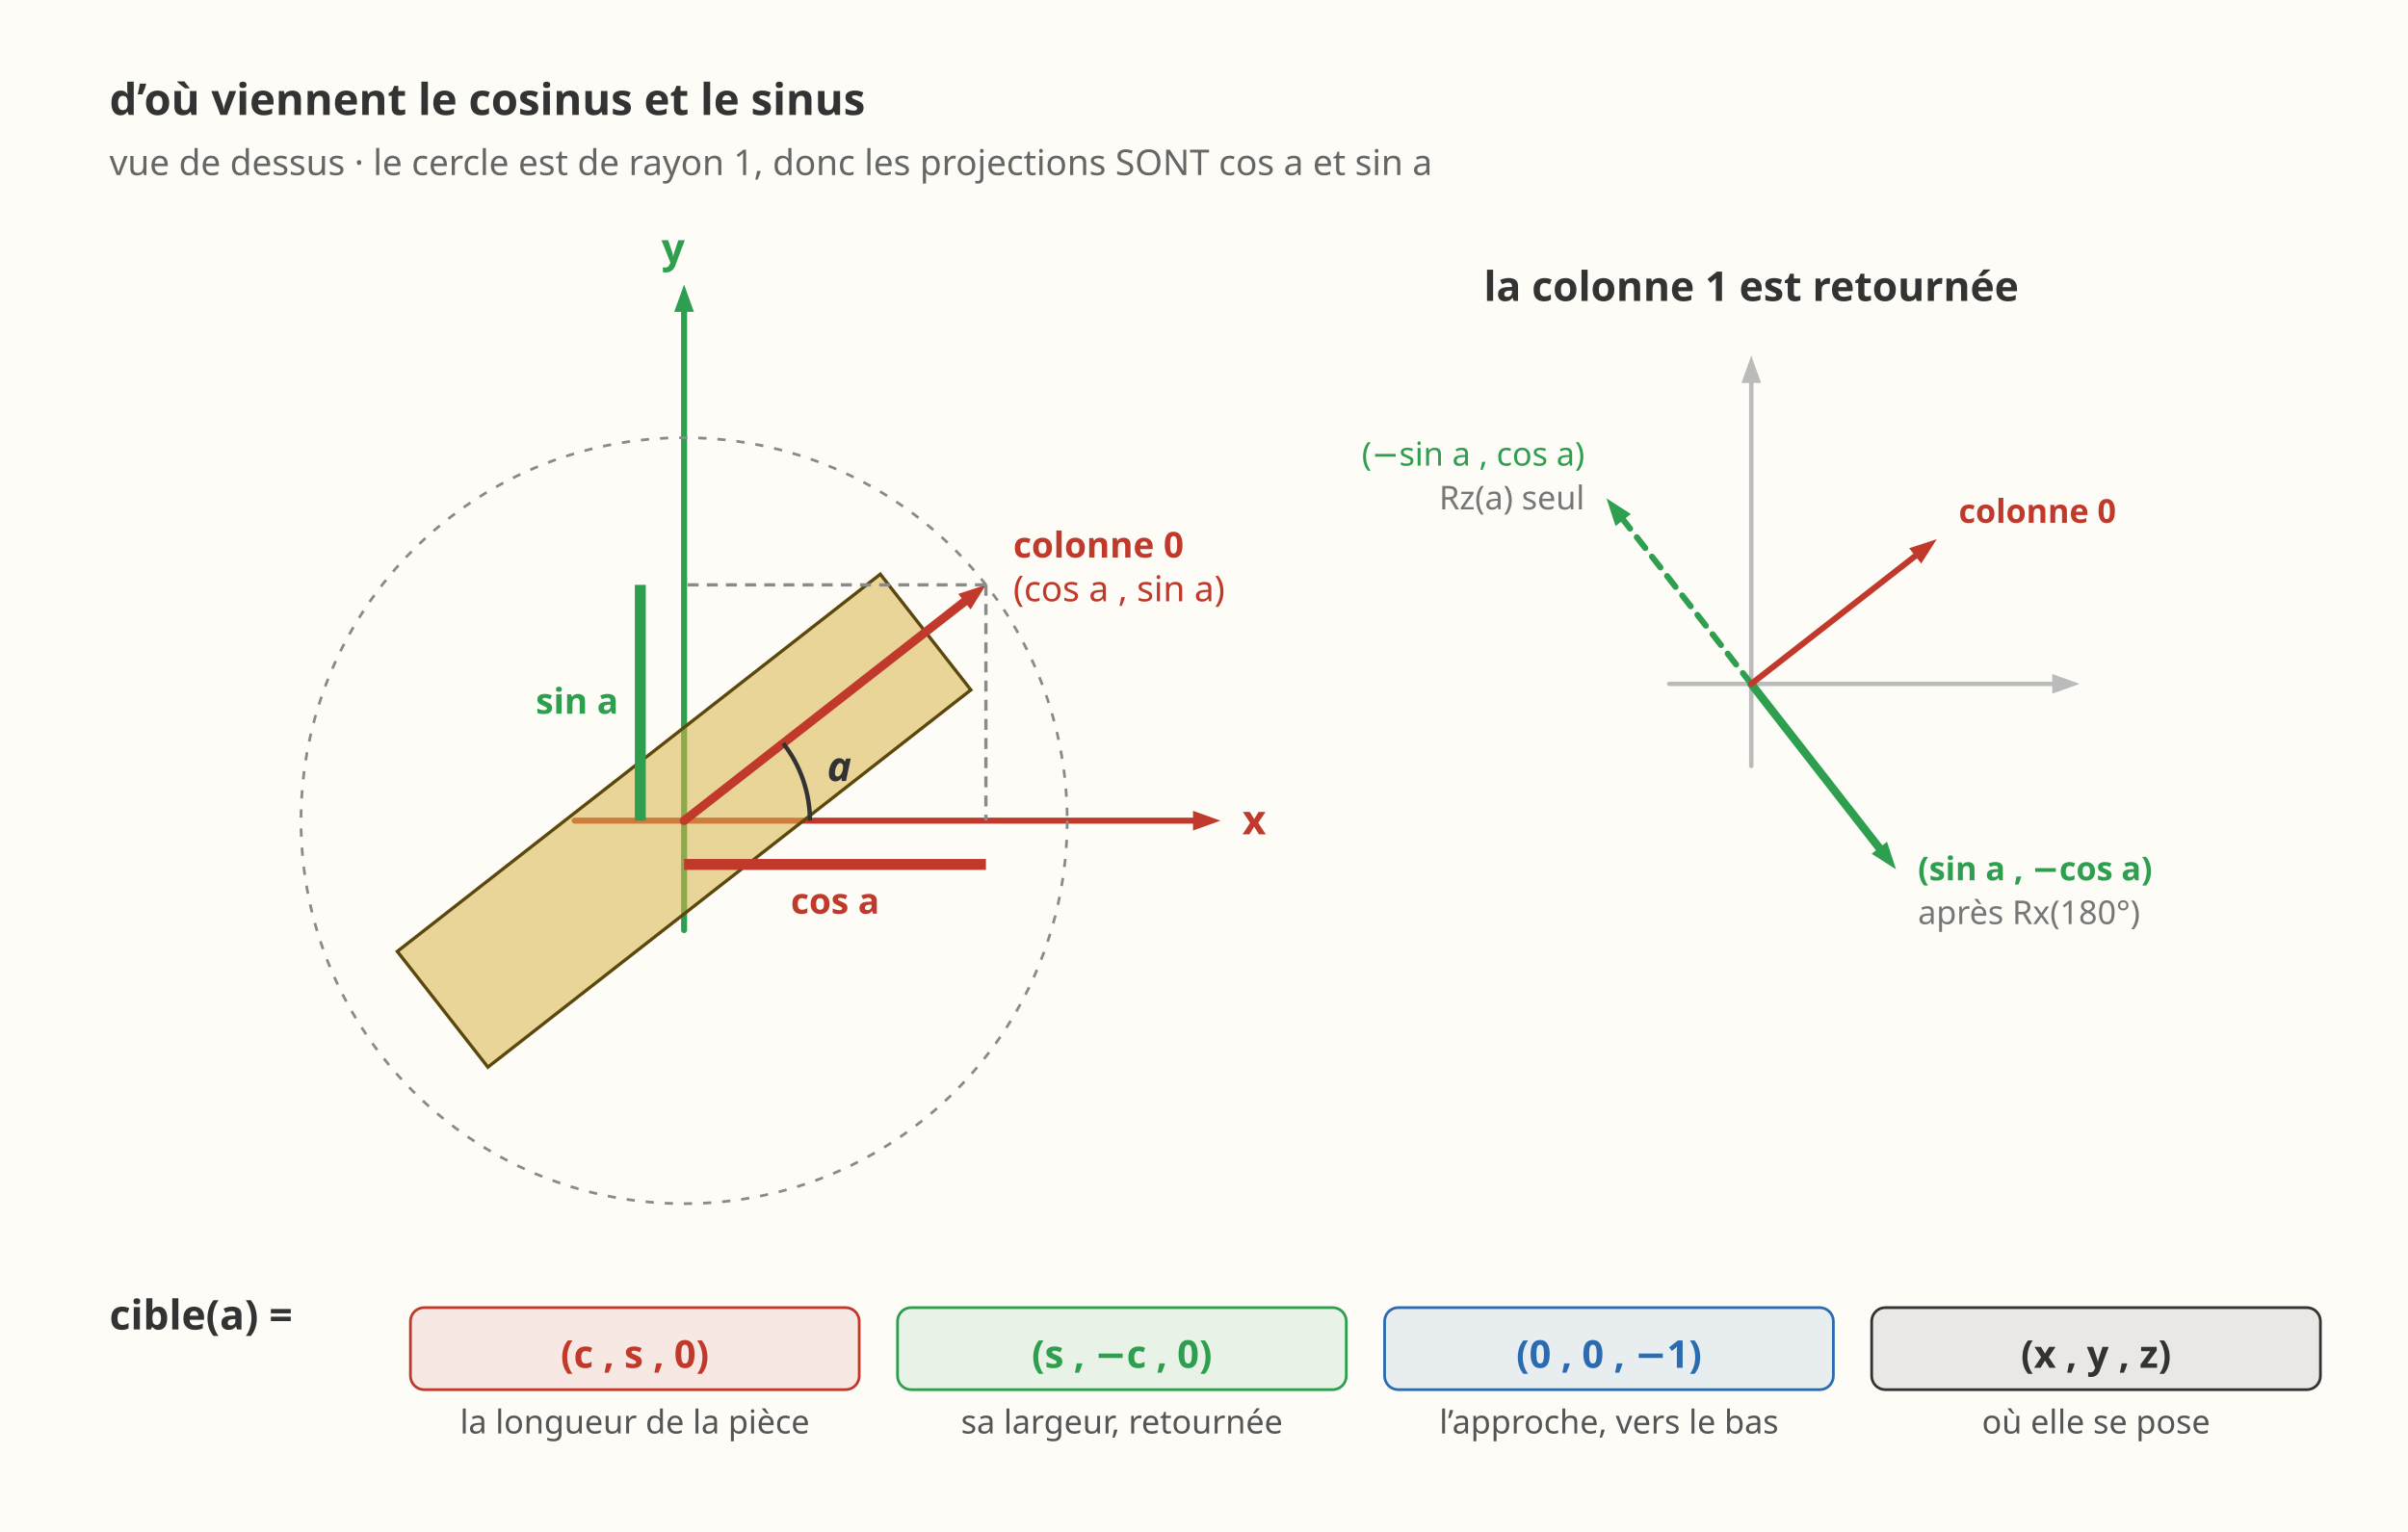
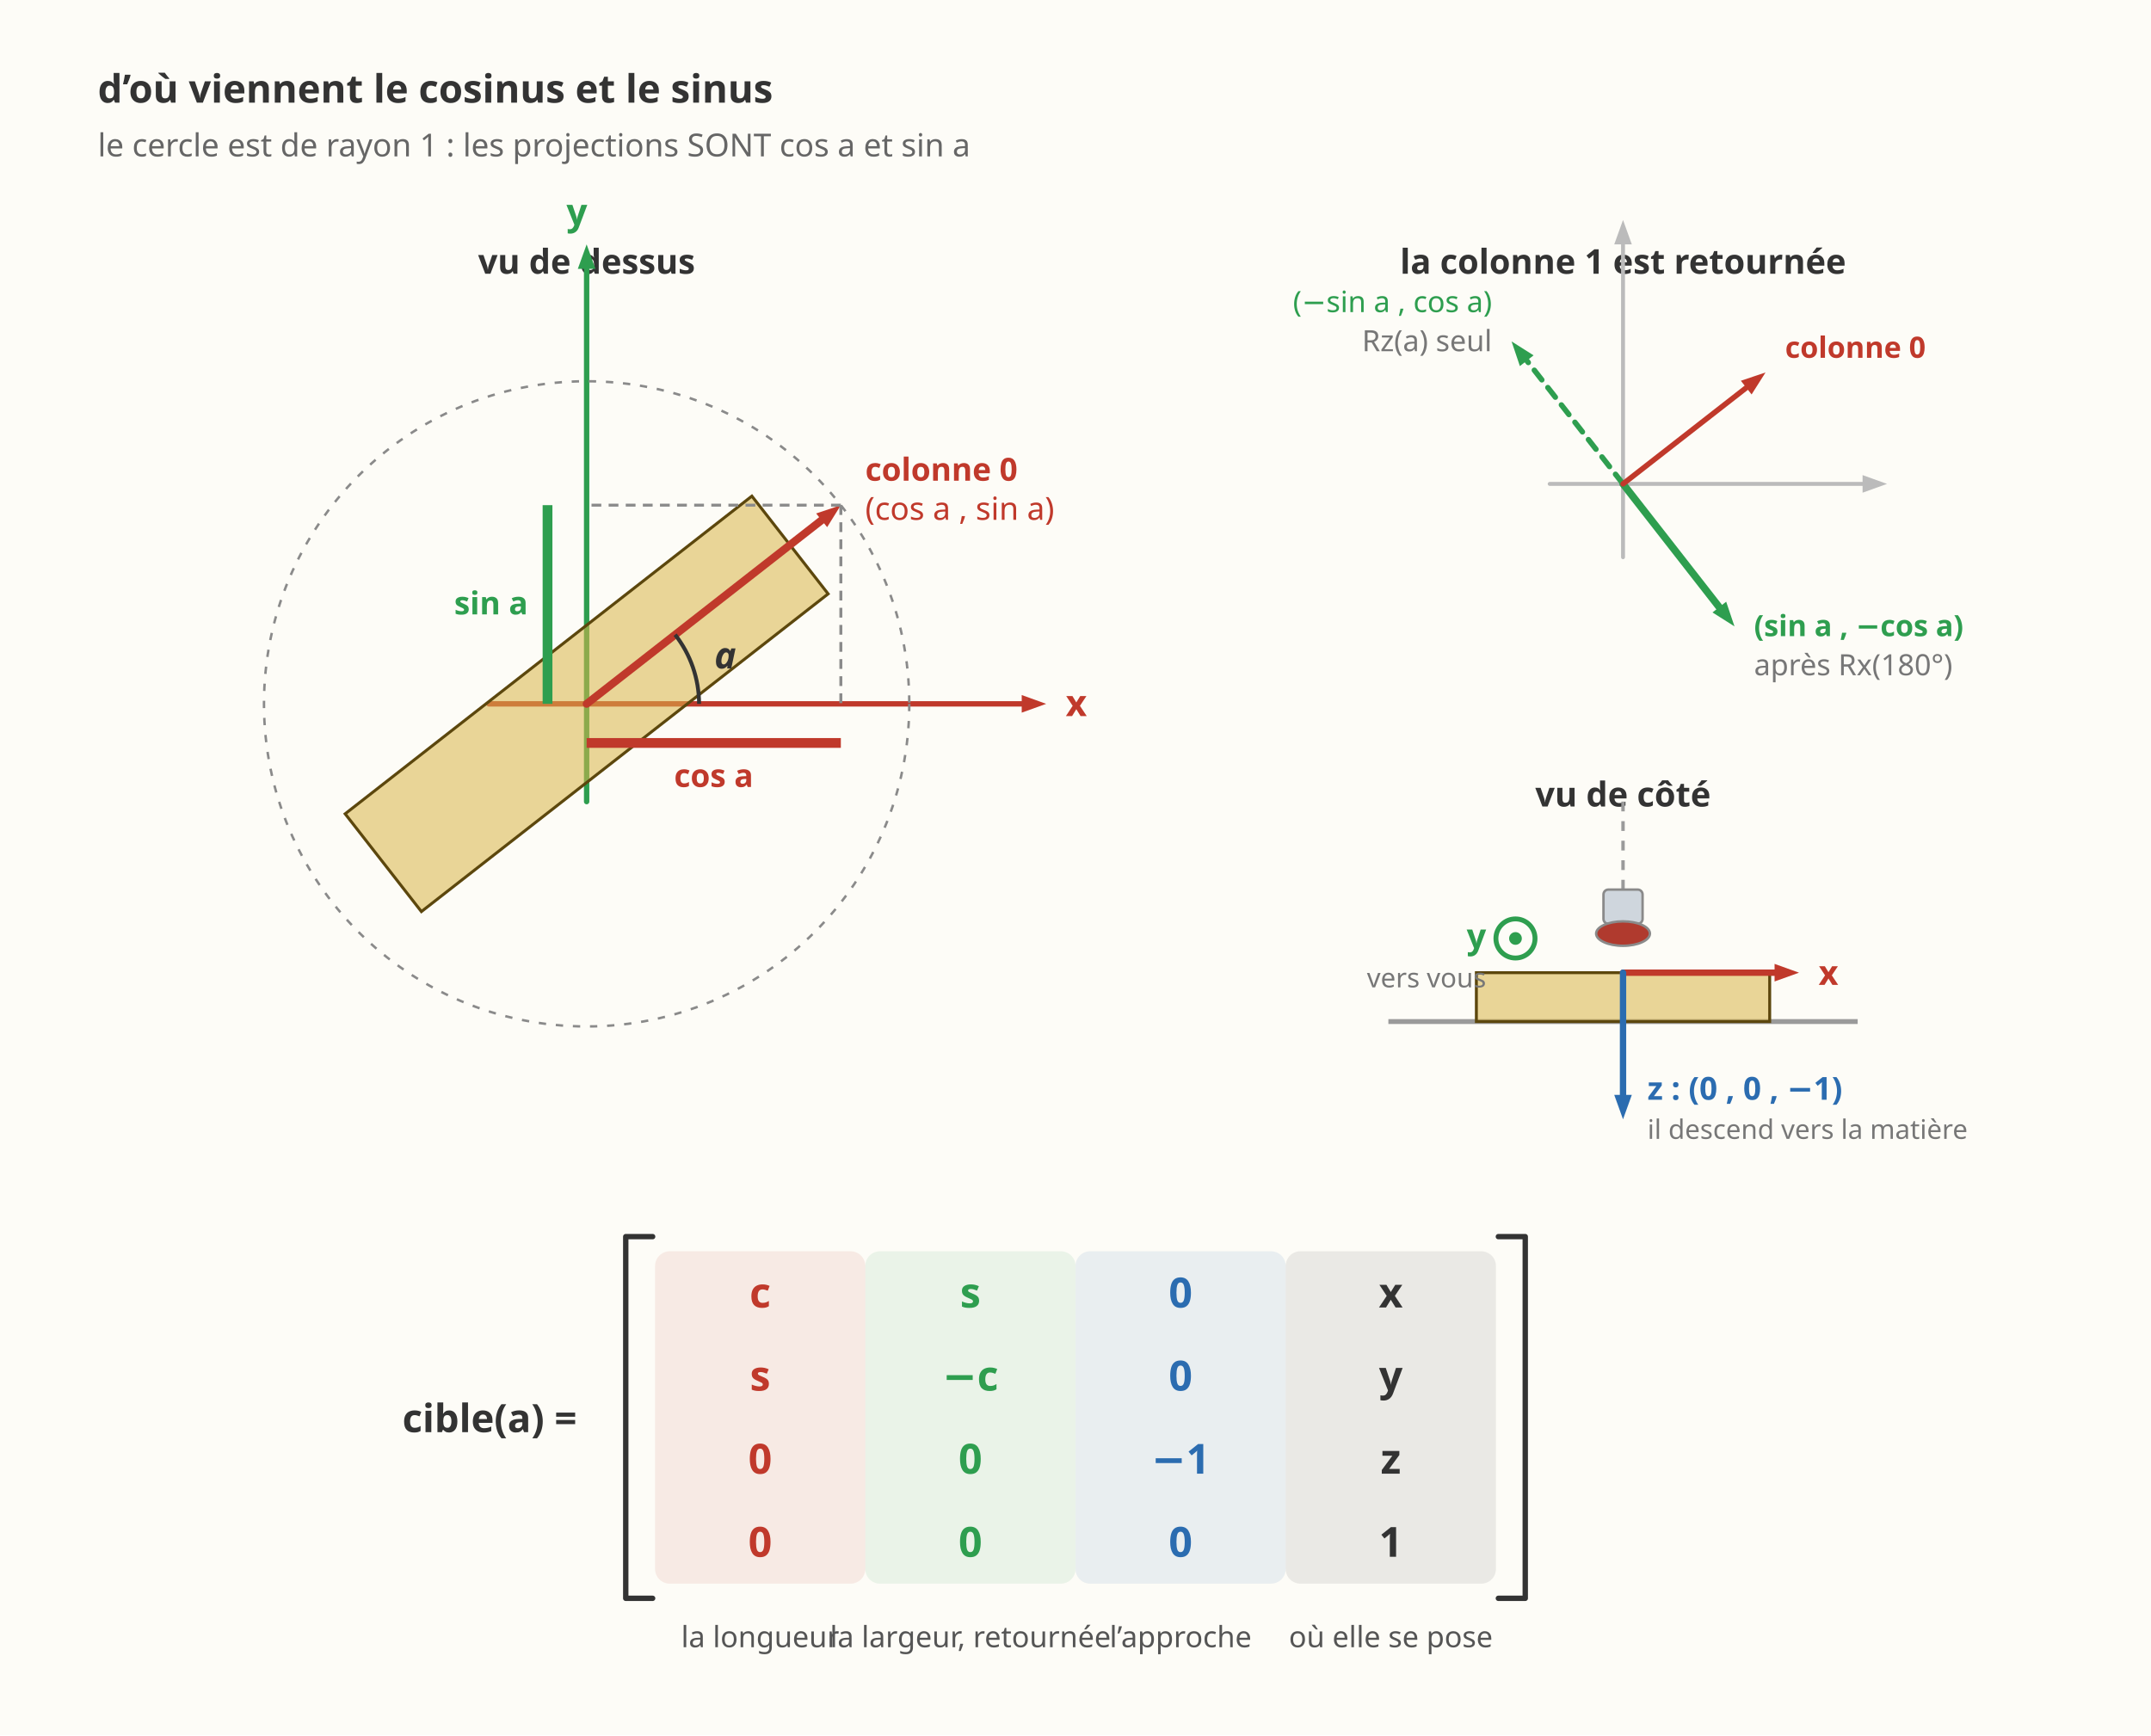
- <svg xmlns="http://www.w3.org/2000/svg" viewBox="0 0 880 560" width="880" height="560" role="img" aria-label="Le cosinus et le sinus d une cible orientee">
-   <rect width="880" height="560" fill="#fdfcf7" />
+ <svg xmlns="http://www.w3.org/2000/svg" viewBox="0 0 880 710" width="880" height="710" role="img" aria-label="Le cosinus et le sinus d une cible orientee">
+   <rect width="880" height="710" fill="#fdfcf7" />
  <text x="40.0" y="42.0" font-family="IBM Plex Sans, Segoe UI, sans-serif" font-size="16" font-weight="600" fill="#333" text-anchor="start">d’où viennent le cosinus et le sinus</text>
-   <text x="40.0" y="64.0" font-family="IBM Plex Sans, Segoe UI, sans-serif" font-size="13" font-weight="400" fill="#666" text-anchor="start">vue de dessus · le cercle est de rayon 1, donc les projections SONT cos a et sin a</text>
-   <line x1="210.0" y1="300.0" x2="439.0" y2="300.0" stroke="#c0392b" stroke-width="2.2" stroke-linecap="round" />
-   <polygon points="446.0,300.0 436.0,303.6 436.0,296.4" fill="#c0392b" />
-   <line x1="250.0" y1="340.0" x2="250.0" y2="111.0" stroke="#2e9e4f" stroke-width="2.2" stroke-linecap="round" />
-   <polygon points="250.0,104.0 253.6,114.0 246.4,114.0" fill="#2e9e4f" />
-   <text x="454.0" y="305.0" font-family="IBM Plex Sans, Segoe UI, sans-serif" font-size="15" font-weight="700" fill="#c0392b" text-anchor="start">x</text>
-   <text x="246.0" y="96.0" font-family="IBM Plex Sans, Segoe UI, sans-serif" font-size="15" font-weight="700" fill="#2e9e4f" text-anchor="middle">y</text>
-   <circle cx="250.0" cy="300.0" r="140.0" fill="none" stroke="#8a8a8a" stroke-width="1" stroke-dasharray="3 4" />
-   <polygon points="145.2,347.8 321.7,209.9 354.8,252.2 178.3,390.1" fill="#d8b44a" fill-opacity="0.55" stroke="#5c470d" stroke-width="1.2" />
-   <line x1="250.0" y1="300.0" x2="354.8" y2="218.1" stroke="#c0392b" stroke-width="3.2" stroke-linecap="round" />
-   <polygon points="360.3,213.8 354.7,222.8 350.2,217.1" fill="#c0392b" />
-   <text x="370.3" y="203.8" font-family="IBM Plex Sans, Segoe UI, sans-serif" font-size="13" font-weight="700" fill="#c0392b" text-anchor="start">colonne 0</text>
-   <text x="370.3" y="219.8" font-family="IBM Plex Sans, Segoe UI, sans-serif" font-size="13" font-weight="400" fill="#c0392b" text-anchor="start">(cos a , sin a)</text>
-   <line x1="360.3" y1="213.8" x2="360.3" y2="300.0" stroke="#8a8a8a" stroke-width="1.2" stroke-dasharray="4 3" />
-   <line x1="360.3" y1="213.8" x2="250.0" y2="213.8" stroke="#8a8a8a" stroke-width="1.2" stroke-dasharray="4 3" />
-   <line x1="250.0" y1="316.0" x2="360.3" y2="316.0" stroke="#c0392b" stroke-width="4" />
-   <text x="305.2" y="334.0" font-family="IBM Plex Sans, Segoe UI, sans-serif" font-size="13" font-weight="700" fill="#c0392b" text-anchor="middle">cos a</text>
-   <line x1="234.0" y1="300.0" x2="234.0" y2="213.8" stroke="#2e9e4f" stroke-width="4" />
-   <text x="226.0" y="260.9" font-family="IBM Plex Sans, Segoe UI, sans-serif" font-size="13" font-weight="700" fill="#2e9e4f" text-anchor="end">sin a</text>
-   <path d="M 296.0 300.0 A 46.0 46.0 0 0 0 286.2 271.7" fill="none" stroke="#333" stroke-width="1.6" />
-   <text x="306.7" y="285.5" font-family="IBM Plex Sans, Segoe UI, sans-serif" font-size="15" font-weight="700" fill="#333" text-anchor="middle" font-style="italic">a</text>
-   <text x="640.0" y="110.0" font-family="IBM Plex Sans, Segoe UI, sans-serif" font-size="15" font-weight="600" fill="#333" text-anchor="middle">la colonne 1 est retournée</text>
-   <line x1="610.0" y1="250.0" x2="753.0" y2="250.0" stroke="#bbb" stroke-width="1.6" stroke-linecap="round" />
-   <polygon points="760.0,250.0 750.0,253.6 750.0,246.4" fill="#bbb" />
-   <line x1="640.0" y1="280.0" x2="640.0" y2="137.0" stroke="#bbb" stroke-width="1.6" stroke-linecap="round" />
-   <polygon points="640.0,130.0 643.6,140.0 636.4,140.0" fill="#bbb" />
-   <line x1="640.0" y1="250.0" x2="591.4" y2="187.7" stroke="#2e9e4f" stroke-width="2.2" stroke-linecap="round" stroke-dasharray="5 4" />
-   <polygon points="587.1,182.2 596.0,187.9 590.4,192.3" fill="#2e9e4f" />
-   <text x="579.1" y="170.2" font-family="IBM Plex Sans, Segoe UI, sans-serif" font-size="12" font-weight="400" fill="#2e9e4f" text-anchor="end">(−sin a , cos a)</text>
-   <text x="579.1" y="186.2" font-family="IBM Plex Sans, Segoe UI, sans-serif" font-size="12" font-weight="400" fill="#777" text-anchor="end">Rz(a) seul</text>
-   <line x1="640.0" y1="250.0" x2="688.6" y2="312.3" stroke="#2e9e4f" stroke-width="3.0" stroke-linecap="round" />
-   <polygon points="692.9,317.8 684.0,312.1 689.6,307.7" fill="#2e9e4f" />
-   <text x="700.9" y="321.8" font-family="IBM Plex Sans, Segoe UI, sans-serif" font-size="12" font-weight="700" fill="#2e9e4f" text-anchor="start">(sin a , −cos a)</text>
-   <text x="700.9" y="337.8" font-family="IBM Plex Sans, Segoe UI, sans-serif" font-size="12" font-weight="400" fill="#777" text-anchor="start">après Rx(180°)</text>
-   <line x1="640.0" y1="250.0" x2="702.3" y2="201.4" stroke="#c0392b" stroke-width="2.2" stroke-linecap="round" />
-   <polygon points="707.8,197.1 702.1,206.0 697.7,200.4" fill="#c0392b" />
-   <text x="715.8" y="191.1" font-family="IBM Plex Sans, Segoe UI, sans-serif" font-size="12" font-weight="700" fill="#c0392b" text-anchor="start">colonne 0</text>
-   <text x="40.0" y="486.0" font-family="IBM Plex Sans, Segoe UI, sans-serif" font-size="15" font-weight="700" fill="#333" text-anchor="start">cible(a) =</text>
-   <rect x="150" y="478" width="164" height="30" rx="5" fill="#c0392b" fill-opacity="0.10" stroke="#c0392b" stroke-width="1" />
-   <text x="232.0" y="500.0" font-family="IBM Plex Sans, Segoe UI, sans-serif" font-size="14" font-weight="700" fill="#c0392b" text-anchor="middle">(c , s , 0)</text>
-   <text x="232.0" y="524.0" font-family="IBM Plex Sans, Segoe UI, sans-serif" font-size="12" font-weight="400" fill="#555" text-anchor="middle">la longueur de la pièce</text>
-   <rect x="328" y="478" width="164" height="30" rx="5" fill="#2e9e4f" fill-opacity="0.10" stroke="#2e9e4f" stroke-width="1" />
-   <text x="410.0" y="500.0" font-family="IBM Plex Sans, Segoe UI, sans-serif" font-size="14" font-weight="700" fill="#2e9e4f" text-anchor="middle">(s , −c , 0)</text>
-   <text x="410.0" y="524.0" font-family="IBM Plex Sans, Segoe UI, sans-serif" font-size="12" font-weight="400" fill="#555" text-anchor="middle">sa largeur, retournée</text>
-   <rect x="506" y="478" width="164" height="30" rx="5" fill="#2b6cb0" fill-opacity="0.10" stroke="#2b6cb0" stroke-width="1" />
-   <text x="588.0" y="500.0" font-family="IBM Plex Sans, Segoe UI, sans-serif" font-size="14" font-weight="700" fill="#2b6cb0" text-anchor="middle">(0 , 0 , −1)</text>
-   <text x="588.0" y="524.0" font-family="IBM Plex Sans, Segoe UI, sans-serif" font-size="12" font-weight="400" fill="#555" text-anchor="middle">l’approche, vers le bas</text>
-   <rect x="684" y="478" width="164" height="30" rx="5" fill="#333" fill-opacity="0.10" stroke="#333" stroke-width="1" />
-   <text x="766.0" y="500.0" font-family="IBM Plex Sans, Segoe UI, sans-serif" font-size="14" font-weight="700" fill="#333" text-anchor="middle">(x , y , z)</text>
-   <text x="766.0" y="524.0" font-family="IBM Plex Sans, Segoe UI, sans-serif" font-size="12" font-weight="400" fill="#555" text-anchor="middle">où elle se pose</text>
+   <text x="40.0" y="64.0" font-family="IBM Plex Sans, Segoe UI, sans-serif" font-size="13" font-weight="400" fill="#666" text-anchor="start">le cercle est de rayon 1 : les projections SONT cos a et sin a</text>
+   <text x="240.0" y="112.0" font-family="IBM Plex Sans, Segoe UI, sans-serif" font-size="14" font-weight="600" fill="#333" text-anchor="middle">vu de dessus</text>
+   <line x1="200.0" y1="288.0" x2="421.0" y2="288.0" stroke="#c0392b" stroke-width="2.2" stroke-linecap="round" />
+   <polygon points="428.0,288.0 418.0,291.6 418.0,284.4" fill="#c0392b" />
+   <line x1="240.0" y1="328.0" x2="240.0" y2="107.0" stroke="#2e9e4f" stroke-width="2.2" stroke-linecap="round" />
+   <polygon points="240.0,100.0 243.6,110.0 236.4,110.0" fill="#2e9e4f" />
+   <text x="436.0" y="293.0" font-family="IBM Plex Sans, Segoe UI, sans-serif" font-size="15" font-weight="700" fill="#c0392b" text-anchor="start">x</text>
+   <text x="236.0" y="92.0" font-family="IBM Plex Sans, Segoe UI, sans-serif" font-size="15" font-weight="700" fill="#2e9e4f" text-anchor="middle">y</text>
+   <circle cx="240.0" cy="288.0" r="132.0" fill="none" stroke="#8a8a8a" stroke-width="1" stroke-dasharray="3 4" />
+   <polygon points="141.2,333.0 307.6,203.0 338.8,243.0 172.4,373.0" fill="#d8b44a" fill-opacity="0.55" stroke="#5c470d" stroke-width="1.2" />
+   <line x1="240.0" y1="288.0" x2="338.5" y2="211.0" stroke="#c0392b" stroke-width="3.2" stroke-linecap="round" />
+   <polygon points="344.0,206.7 338.4,215.7 333.9,210.1" fill="#c0392b" />
+   <text x="354.0" y="196.7" font-family="IBM Plex Sans, Segoe UI, sans-serif" font-size="13" font-weight="700" fill="#c0392b" text-anchor="start">colonne 0</text>
+   <text x="354.0" y="212.7" font-family="IBM Plex Sans, Segoe UI, sans-serif" font-size="13" font-weight="400" fill="#c0392b" text-anchor="start">(cos a , sin a)</text>
+   <line x1="344.0" y1="206.7" x2="344.0" y2="288.0" stroke="#8a8a8a" stroke-width="1.2" stroke-dasharray="4 3" />
+   <line x1="344.0" y1="206.7" x2="240.0" y2="206.7" stroke="#8a8a8a" stroke-width="1.2" stroke-dasharray="4 3" />
+   <line x1="240.0" y1="304.0" x2="344.0" y2="304.0" stroke="#c0392b" stroke-width="4" />
+   <text x="292.0" y="322.0" font-family="IBM Plex Sans, Segoe UI, sans-serif" font-size="13" font-weight="700" fill="#c0392b" text-anchor="middle">cos a</text>
+   <line x1="224.0" y1="288.0" x2="224.0" y2="206.7" stroke="#2e9e4f" stroke-width="4" />
+   <text x="216.0" y="251.4" font-family="IBM Plex Sans, Segoe UI, sans-serif" font-size="13" font-weight="700" fill="#2e9e4f" text-anchor="end">sin a</text>
+   <path d="M 286.0 288.0 A 46.0 46.0 0 0 0 276.2 259.7" fill="none" stroke="#333" stroke-width="1.6" />
+   <text x="296.7" y="273.5" font-family="IBM Plex Sans, Segoe UI, sans-serif" font-size="15" font-weight="700" fill="#333" text-anchor="middle" font-style="italic">a</text>
+   <text x="664.0" y="112.0" font-family="IBM Plex Sans, Segoe UI, sans-serif" font-size="14" font-weight="600" fill="#333" text-anchor="middle">la colonne 1 est retournée</text>
+   <line x1="634.0" y1="198.0" x2="765.0" y2="198.0" stroke="#bbb" stroke-width="1.6" stroke-linecap="round" />
+   <polygon points="772.0,198.0 762.0,201.6 762.0,194.4" fill="#bbb" />
+   <line x1="664.0" y1="228.0" x2="664.0" y2="97.0" stroke="#bbb" stroke-width="1.6" stroke-linecap="round" />
+   <polygon points="664.0,90.0 667.6,100.0 660.4,100.0" fill="#bbb" />
+   <line x1="664.0" y1="198.0" x2="622.8" y2="145.2" stroke="#2e9e4f" stroke-width="2.2" stroke-linecap="round" stroke-dasharray="5 4" />
+   <polygon points="618.4,139.7 627.4,145.4 621.8,149.8" fill="#2e9e4f" />
+   <text x="610.4" y="127.7" font-family="IBM Plex Sans, Segoe UI, sans-serif" font-size="12" font-weight="400" fill="#2e9e4f" text-anchor="end">(−sin a , cos a)</text>
+   <text x="610.4" y="143.7" font-family="IBM Plex Sans, Segoe UI, sans-serif" font-size="12" font-weight="400" fill="#777" text-anchor="end">Rz(a) seul</text>
+   <line x1="664.0" y1="198.0" x2="705.2" y2="250.8" stroke="#2e9e4f" stroke-width="3.0" stroke-linecap="round" />
+   <polygon points="709.6,256.3 700.6,250.6 706.2,246.2" fill="#2e9e4f" />
+   <text x="717.6" y="260.3" font-family="IBM Plex Sans, Segoe UI, sans-serif" font-size="12" font-weight="700" fill="#2e9e4f" text-anchor="start">(sin a , −cos a)</text>
+   <text x="717.6" y="276.3" font-family="IBM Plex Sans, Segoe UI, sans-serif" font-size="12" font-weight="400" fill="#777" text-anchor="start">après Rx(180°)</text>
+   <line x1="664.0" y1="198.0" x2="716.8" y2="156.8" stroke="#c0392b" stroke-width="2.2" stroke-linecap="round" />
+   <polygon points="722.3,152.4 716.6,161.4 712.2,155.8" fill="#c0392b" />
+   <text x="730.3" y="146.4" font-family="IBM Plex Sans, Segoe UI, sans-serif" font-size="12" font-weight="700" fill="#c0392b" text-anchor="start">colonne 0</text>
+   <text x="664.0" y="330.0" font-family="IBM Plex Sans, Segoe UI, sans-serif" font-size="14" font-weight="600" fill="#333" text-anchor="middle">vu de côté</text>
+   <line x1="568.0" y1="418.0" x2="760.0" y2="418.0" stroke="#9a9a9a" stroke-width="2" />
+   <rect x="604.0" y="398.0" width="120.0" height="20.0" fill="#d8b44a" fill-opacity="0.55" stroke="#5c470d" stroke-width="1.2" />
+   <line x1="664.0" y1="328.0" x2="664.0" y2="364.0" stroke="#9a9a9a" stroke-width="1.4" stroke-dasharray="4 4" />
+   <rect x="656.0" y="364.0" width="16" height="14" rx="2" fill="#cfd6dd" stroke="#8a8a8a" stroke-width="1" />
+   <ellipse cx="664.0" cy="382.0" rx="11" ry="5" fill="#b03a2e" stroke="#8a8a8a" stroke-width="1" />
+   <line x1="664.0" y1="398.0" x2="729.0" y2="398.0" stroke="#c0392b" stroke-width="2.6" stroke-linecap="round" />
+   <polygon points="736.0,398.0 726.0,401.6 726.0,394.4" fill="#c0392b" />
+   <text x="744.0" y="403.0" font-family="IBM Plex Sans, Segoe UI, sans-serif" font-size="14" font-weight="700" fill="#c0392b" text-anchor="start">x</text>
+   <line x1="664.0" y1="398.0" x2="664.0" y2="451.0" stroke="#2b6cb0" stroke-width="2.6" stroke-linecap="round" />
+   <polygon points="664.0,458.0 660.4,448.0 667.6,448.0" fill="#2b6cb0" />
+   <text x="674.0" y="450.0" font-family="IBM Plex Sans, Segoe UI, sans-serif" font-size="13" font-weight="700" fill="#2b6cb0" text-anchor="start">z : (0 , 0 , −1)</text>
+   <text x="674.0" y="466.0" font-family="IBM Plex Sans, Segoe UI, sans-serif" font-size="11" font-weight="400" fill="#777" text-anchor="start">il descend vers la matière</text>
+   <circle cx="620.0" cy="384.0" r="8" fill="none" stroke="#2e9e4f" stroke-width="2" />
+   <circle cx="620.0" cy="384.0" r="2.6" fill="#2e9e4f" />
+   <text x="608.0" y="388.0" font-family="IBM Plex Sans, Segoe UI, sans-serif" font-size="14" font-weight="700" fill="#2e9e4f" text-anchor="end">y</text>
+   <text x="608.0" y="404.0" font-family="IBM Plex Sans, Segoe UI, sans-serif" font-size="11" font-weight="400" fill="#777" text-anchor="end">vers vous</text>
+   <rect x="268.0" y="512.0" width="86.0" height="136.0" rx="6" fill="#c0392b" fill-opacity="0.09" />
+   <rect x="354.0" y="512.0" width="86.0" height="136.0" rx="6" fill="#2e9e4f" fill-opacity="0.09" />
+   <rect x="440.0" y="512.0" width="86.0" height="136.0" rx="6" fill="#2b6cb0" fill-opacity="0.09" />
+   <rect x="526.0" y="512.0" width="86.0" height="136.0" rx="6" fill="#333" fill-opacity="0.09" />
+   <path d="M 267.0 506.0 h -11.0 v 148.0 h 11.0" fill="none" stroke="#333" stroke-width="2.2" stroke-linecap="round" stroke-linejoin="round" />
+   <path d="M 613.0 506.0 h 11.0 v 148.0 h -11.0" fill="none" stroke="#333" stroke-width="2.2" stroke-linecap="round" stroke-linejoin="round" />
+   <text x="311.0" y="535.0" font-family="IBM Plex Sans, Segoe UI, sans-serif" font-size="17" font-weight="700" fill="#c0392b" text-anchor="middle">c</text>
+   <text x="397.0" y="535.0" font-family="IBM Plex Sans, Segoe UI, sans-serif" font-size="17" font-weight="700" fill="#2e9e4f" text-anchor="middle">s</text>
+   <text x="483.0" y="535.0" font-family="IBM Plex Sans, Segoe UI, sans-serif" font-size="17" font-weight="700" fill="#2b6cb0" text-anchor="middle">0</text>
+   <text x="569.0" y="535.0" font-family="IBM Plex Sans, Segoe UI, sans-serif" font-size="17" font-weight="700" fill="#333" text-anchor="middle">x</text>
+   <text x="311.0" y="569.0" font-family="IBM Plex Sans, Segoe UI, sans-serif" font-size="17" font-weight="700" fill="#c0392b" text-anchor="middle">s</text>
+   <text x="397.0" y="569.0" font-family="IBM Plex Sans, Segoe UI, sans-serif" font-size="17" font-weight="700" fill="#2e9e4f" text-anchor="middle">−c</text>
+   <text x="483.0" y="569.0" font-family="IBM Plex Sans, Segoe UI, sans-serif" font-size="17" font-weight="700" fill="#2b6cb0" text-anchor="middle">0</text>
+   <text x="569.0" y="569.0" font-family="IBM Plex Sans, Segoe UI, sans-serif" font-size="17" font-weight="700" fill="#333" text-anchor="middle">y</text>
+   <text x="311.0" y="603.0" font-family="IBM Plex Sans, Segoe UI, sans-serif" font-size="17" font-weight="700" fill="#c0392b" text-anchor="middle">0</text>
+   <text x="397.0" y="603.0" font-family="IBM Plex Sans, Segoe UI, sans-serif" font-size="17" font-weight="700" fill="#2e9e4f" text-anchor="middle">0</text>
+   <text x="483.0" y="603.0" font-family="IBM Plex Sans, Segoe UI, sans-serif" font-size="17" font-weight="700" fill="#2b6cb0" text-anchor="middle">−1</text>
+   <text x="569.0" y="603.0" font-family="IBM Plex Sans, Segoe UI, sans-serif" font-size="17" font-weight="700" fill="#333" text-anchor="middle">z</text>
+   <text x="311.0" y="637.0" font-family="IBM Plex Sans, Segoe UI, sans-serif" font-size="17" font-weight="700" fill="#c0392b" text-anchor="middle">0</text>
+   <text x="397.0" y="637.0" font-family="IBM Plex Sans, Segoe UI, sans-serif" font-size="17" font-weight="700" fill="#2e9e4f" text-anchor="middle">0</text>
+   <text x="483.0" y="637.0" font-family="IBM Plex Sans, Segoe UI, sans-serif" font-size="17" font-weight="700" fill="#2b6cb0" text-anchor="middle">0</text>
+   <text x="569.0" y="637.0" font-family="IBM Plex Sans, Segoe UI, sans-serif" font-size="17" font-weight="700" fill="#333" text-anchor="middle">1</text>
+   <text x="236.0" y="586.0" font-family="IBM Plex Sans, Segoe UI, sans-serif" font-size="16" font-weight="700" fill="#333" text-anchor="end">cible(a) =</text>
+   <text x="311.0" y="674.0" font-family="IBM Plex Sans, Segoe UI, sans-serif" font-size="12" font-weight="400" fill="#555" text-anchor="middle">la longueur</text>
+   <text x="397.0" y="674.0" font-family="IBM Plex Sans, Segoe UI, sans-serif" font-size="12" font-weight="400" fill="#555" text-anchor="middle">la largeur, retournée</text>
+   <text x="483.0" y="674.0" font-family="IBM Plex Sans, Segoe UI, sans-serif" font-size="12" font-weight="400" fill="#555" text-anchor="middle">l’approche</text>
+   <text x="569.0" y="674.0" font-family="IBM Plex Sans, Segoe UI, sans-serif" font-size="12" font-weight="400" fill="#555" text-anchor="middle">où elle se pose</text>
</svg>
